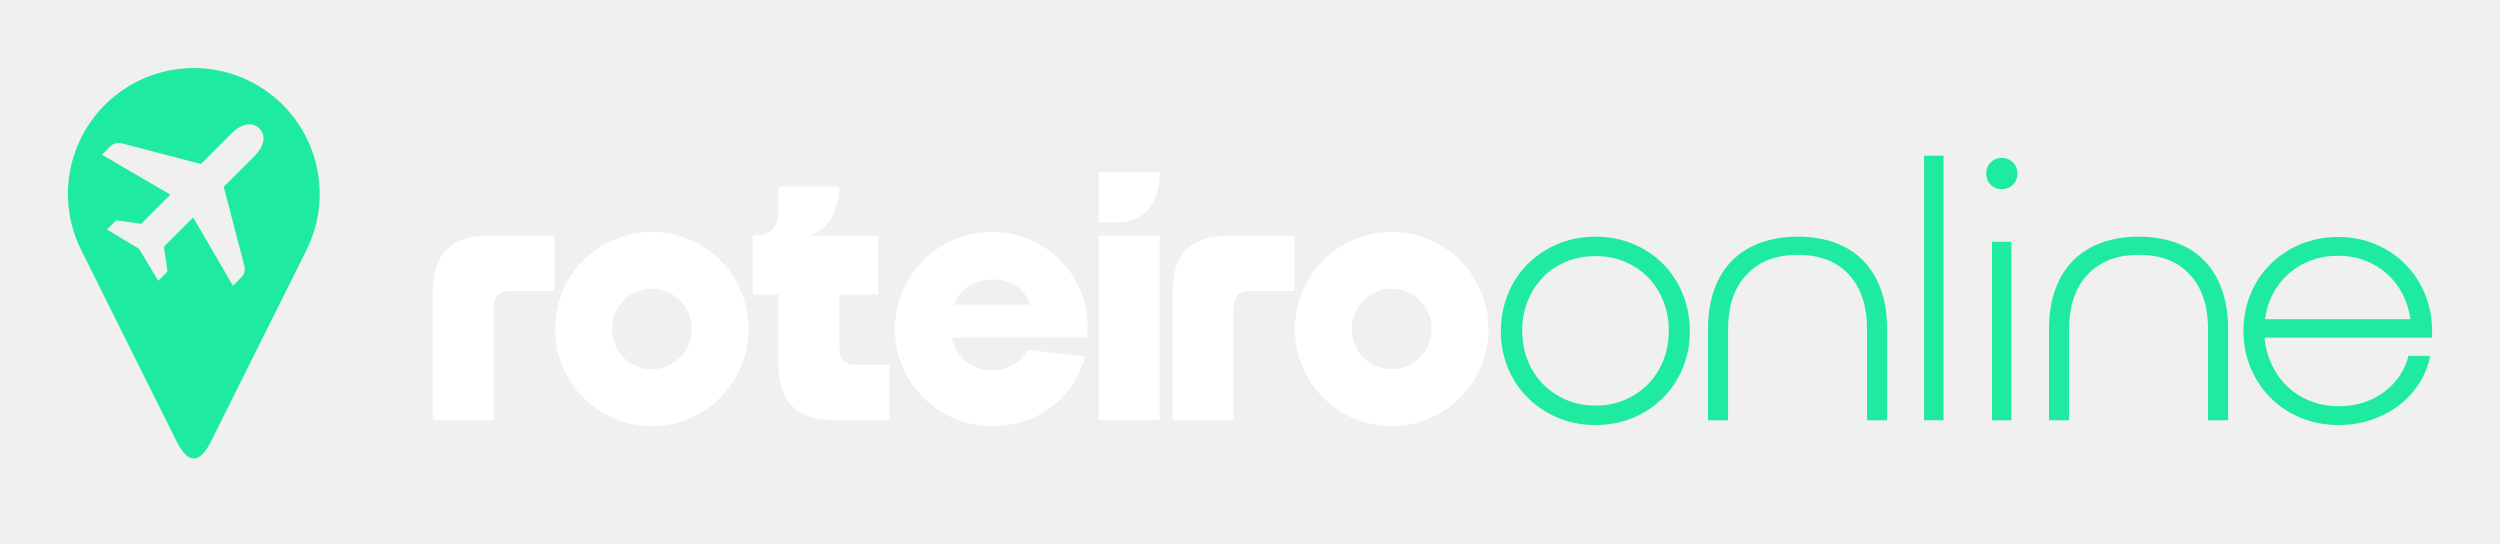
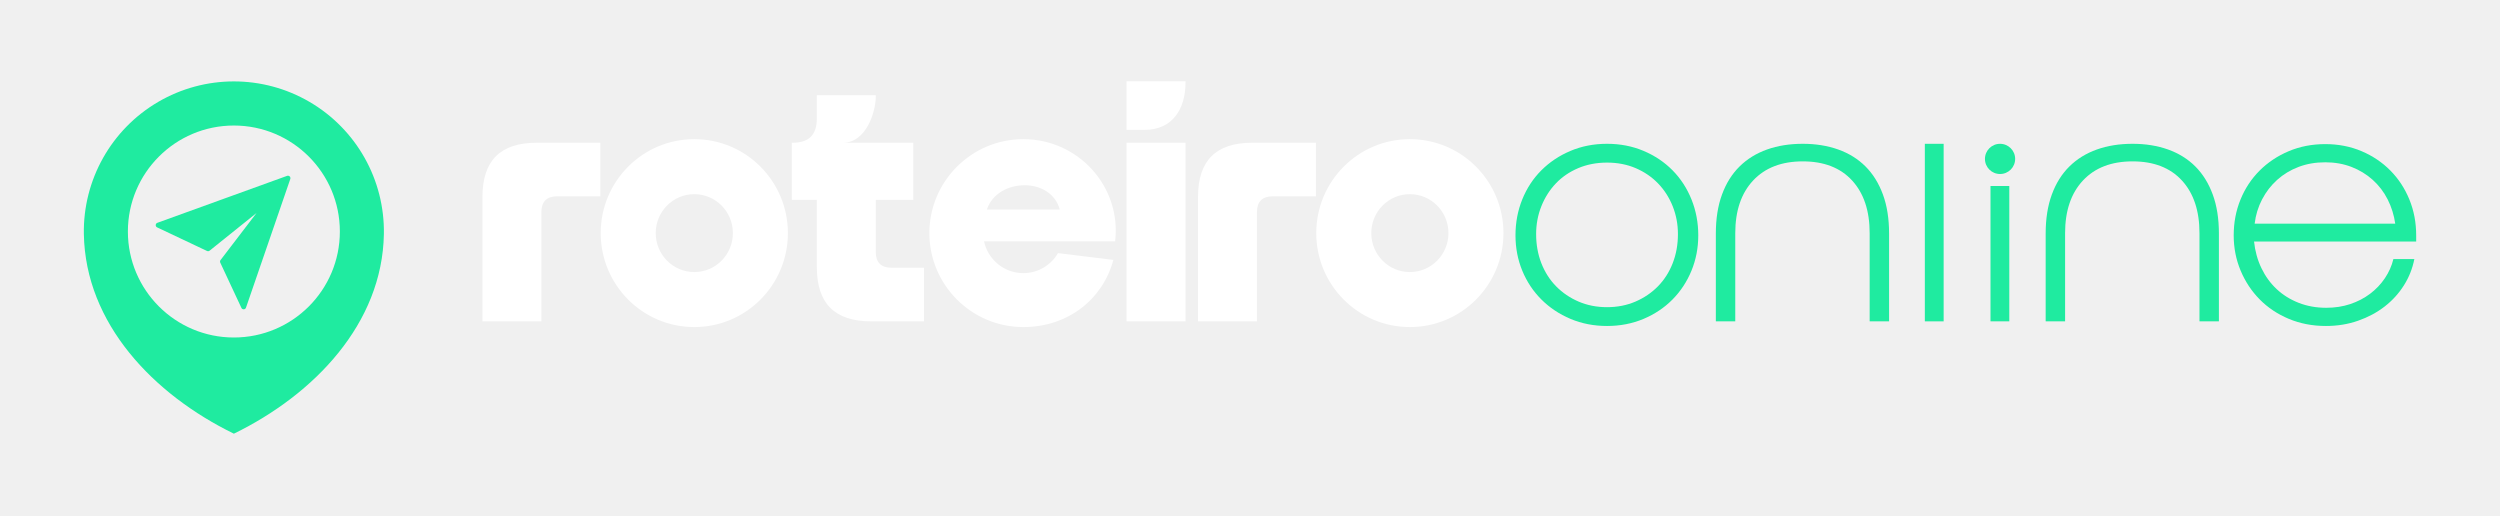
- <svg xmlns="http://www.w3.org/2000/svg" viewBox="0 0 1048.4 228.0" width="1048" height="228">
-   <g transform="translate(81.28 81.28) scale(1.0556)">
-     <defs>
-       <mask id="mfundo-escuroh" maskUnits="userSpaceOnUse" x="-60" y="-60" width="120" height="200">
-         <rect x="-60" y="-60" width="120" height="200" fill="#fff" />
-         <g fill="#000">
-           <g transform="translate(0 0) rotate(45) translate(-40.00 -40.00) scale(0.8)">
-             <path d="M50 4 C55.5 4 58 9.5 58 15 L58 37 L93 57.5 C95 58.7 96 60.6 96 62.8 L96 68.5 L58 58.5 L58 79 L68 86.5 L68 93 L50 88.5 L32 93 L32 86.5 L42 79 L42 58.5 L4 68.5 L4 62.8 C4 60.6 5 58.7 7 57.5 L42 37 L42 15 C42 9.5 44.5 4 50 4 Z" />
-           </g>
-         </g>
-       </mask>
-     </defs>
-     <path d="M-44.74 22.32 A50.0 50.0 0 1 1 44.74 22.32 L6.88 98.22 Q0 112.00 -6.88 98.22 Z" fill="#1FEBA0" mask="url(#mfundo-escuroh)" />
+ <svg xmlns="http://www.w3.org/2000/svg" viewBox="0 0 1081.9 223.4" width="1082" height="223">
+   <g transform="translate(100.38 31.15) scale(0.1492)">
+     <g transform="translate(-540.5)">
+       <path fill-rule="evenodd" fill="#1FEBA0" d="M976.43 471.61 C971.89 731.57 774.18 937.53 540.50 1051.50 C306.82 937.53 109.11 731.57 104.57 471.61 A436.0 436.0 0 1 1 976.43 471.61Z M232.5 464.0 a308.0 308.0 0 1 0 616.0 0 a308.0 308.0 0 1 0 -616.0 0Z" />
+       <polygon points="697.64,309.03 320.58,445.49 465.53,514.01 648.25,367.28 507.49,551.36 568.93,682.86" fill="#1FEBA0" stroke="#1FEBA0" stroke-width="14.44" stroke-linejoin="round" />
+     </g>
  </g>
-   <g transform="translate(-51.06 -247.02)">
+   <g transform="translate(-24.40 -283.88)">
    <g fill="#FFFFFF">
      <path d="M 258.117 423.211 L 232.559 423.211 L 232.559 369.309 C 232.559 353.508 240.305 345.766 256.105 345.766 L 283.676 345.766 L 283.676 368.996 L 264.934 368.996 C 260.441 368.996 258.117 371.32 258.117 375.812 Z M 258.117 423.211 " />
      <path d="M 324.41 401.836 C 333.707 401.836 341.141 394.246 341.141 384.949 C 341.141 375.656 333.707 368.066 324.41 368.066 C 315.117 368.066 307.684 375.656 307.684 384.949 C 307.684 394.246 315.117 401.836 324.41 401.836 M 324.41 344.215 C 346.871 344.215 364.992 362.492 364.992 384.949 C 364.992 407.41 346.871 425.688 324.41 425.688 C 301.953 425.688 283.832 407.41 283.832 384.949 C 283.832 362.492 301.953 344.215 324.41 344.215 " />
      <path d="M 377.539 325.164 L 403.098 325.164 L 403.098 325.781 C 403.098 332.133 399.07 345.766 388.848 345.766 L 419.359 345.766 L 419.359 370.547 L 403.098 370.547 L 403.098 393.16 C 403.098 397.652 405.422 399.977 409.91 399.977 L 424.008 399.977 L 424.008 423.211 L 401.082 423.211 C 385.285 423.211 377.539 415.465 377.539 399.668 L 377.539 370.547 L 366.695 370.547 L 366.695 345.766 L 367.008 345.766 C 374.133 345.766 377.539 342.355 377.539 335.23 Z M 377.539 325.164 " />
      <path d="M 482.867 374.727 C 481.008 367.758 474.504 364.195 467.688 364.195 C 460.562 364.195 453.594 367.758 451.27 374.727 Z M 467.066 402.301 C 473.574 402.301 479.148 398.738 482.094 393.625 L 506.102 396.57 C 501.609 413.453 486.582 425.688 467.066 425.688 C 444.609 425.688 426.332 407.41 426.332 384.953 C 426.332 362.492 444.609 344.215 467.066 344.215 C 491.074 344.215 509.664 364.969 506.875 388.516 L 450.031 388.516 C 451.734 396.414 458.703 402.301 467.066 402.301 " />
      <path d="M 511.828 345.766 L 537.387 345.766 L 537.387 423.211 L 511.828 423.211 Z M 519.73 340.188 L 511.828 340.188 L 511.828 319.121 L 537.387 319.121 L 537.387 319.742 C 537.387 331.359 531.5 340.188 519.73 340.188 " />
      <path d="M 568.367 423.211 L 542.809 423.211 L 542.809 369.309 C 542.809 353.508 550.555 345.766 566.352 345.766 L 593.926 345.766 L 593.926 368.996 L 575.18 368.996 C 570.691 368.996 568.367 371.32 568.367 375.812 Z M 568.367 423.211 " />
      <path d="M 634.66 401.836 C 643.953 401.836 651.391 394.246 651.391 384.949 C 651.391 375.656 643.953 368.066 634.66 368.066 C 625.367 368.066 617.934 375.656 617.934 384.949 C 617.934 394.246 625.367 401.836 634.66 401.836 M 634.66 344.215 C 657.121 344.215 675.242 362.492 675.242 384.949 C 675.242 407.41 657.121 425.688 634.66 425.688 C 612.203 425.688 594.078 407.41 594.078 384.949 C 594.078 362.492 612.203 344.215 634.66 344.215 " />
    </g>
    <g fill="#1FEBA0">
      <path d="M 720.148 354.379 C 715.605 354.379 711.438 355.184 707.652 356.785 C 703.867 358.391 700.637 360.594 697.965 363.402 C 695.289 366.207 693.195 369.508 691.68 373.293 C 690.168 377.082 689.41 381.109 689.41 385.387 C 689.41 389.93 690.168 394.141 691.68 398.016 C 693.195 401.891 695.336 405.234 698.098 408.043 C 700.855 410.848 704.113 413.051 707.852 414.656 C 711.594 416.258 715.695 417.062 720.148 417.062 C 724.602 417.062 728.703 416.258 732.445 414.656 C 736.188 413.051 739.438 410.848 742.203 408.043 C 744.961 405.234 747.102 401.891 748.617 398.016 C 750.129 394.141 750.891 389.93 750.891 385.387 C 750.891 381.109 750.129 377.082 748.617 373.293 C 747.102 369.508 744.984 366.207 742.27 363.402 C 739.551 360.594 736.32 358.391 732.578 356.785 C 728.836 355.184 724.695 354.379 720.148 354.379 M 720.148 425.215 C 714.445 425.215 709.168 424.188 704.312 422.141 C 699.453 420.09 695.246 417.285 691.68 413.719 C 688.117 410.16 685.355 405.992 683.395 401.223 C 681.434 396.461 680.457 391.355 680.457 385.922 C 680.457 380.398 681.434 375.211 683.395 370.352 C 685.355 365.496 688.117 361.285 691.68 357.723 C 695.246 354.16 699.453 351.352 704.312 349.301 C 709.168 347.254 714.445 346.227 720.148 346.227 C 725.852 346.227 731.129 347.254 735.988 349.301 C 740.844 351.352 745.031 354.16 748.551 357.723 C 752.07 361.285 754.809 365.496 756.77 370.352 C 758.727 375.211 759.711 380.398 759.711 385.922 C 759.711 391.355 758.727 396.461 756.77 401.223 C 754.809 405.992 752.07 410.16 748.551 413.719 C 745.031 417.285 740.844 420.09 735.988 422.141 C 731.129 424.188 725.852 425.215 720.148 425.215 " />
      <path d="M 775.75 423.211 L 767.328 423.211 L 767.328 385.117 C 767.328 378.703 768.219 373.07 770.004 368.215 C 771.781 363.359 774.324 359.305 777.621 356.051 C 780.914 352.801 784.883 350.352 789.516 348.699 C 794.145 347.051 799.316 346.227 805.02 346.227 C 810.633 346.227 815.754 347.051 820.391 348.699 C 825.02 350.352 828.965 352.801 832.219 356.051 C 835.469 359.305 837.984 363.359 839.77 368.215 C 841.551 373.07 842.441 378.703 842.441 385.117 L 842.441 423.211 L 834.02 423.211 L 834.02 384.988 C 834.02 375.277 831.48 367.656 826.402 362.133 C 821.324 356.609 814.195 353.848 805.02 353.848 C 795.84 353.848 788.668 356.609 783.5 362.133 C 778.332 367.656 775.75 375.277 775.75 384.988 Z M 775.75 423.211 " />
-       <path d="M 866.098 423.211 L 857.945 423.211 L 857.945 312.281 L 866.098 312.281 Z M 866.098 423.211 " />
-       <path d="M 886.41 348.367 L 894.562 348.367 L 894.562 423.211 L 886.41 423.211 Z M 884.004 319.766 C 884.004 317.895 884.629 316.336 885.875 315.086 C 887.121 313.84 888.684 313.215 890.555 313.215 C 892.426 313.215 893.98 313.84 895.23 315.086 C 896.48 316.336 897.102 317.895 897.102 319.766 C 897.102 321.637 896.48 323.195 895.23 324.441 C 893.98 325.691 892.426 326.312 890.555 326.312 C 888.684 326.312 887.121 325.691 885.875 324.441 C 884.629 323.195 884.004 321.637 884.004 319.766 " />
+       <path d="M866.098 423.211 L857.945 423.211 L857.945 346.23 L866.098 346.23 Z" />
+       <path d="M886.41 364.528 L894.562 364.528 L894.562 423.211 L886.41 423.211 Z M884.006 352.779 a6.549 6.549 0 1 0 13.098 0 a6.549 6.549 0 1 0 -13.098 0Z" />
      <path d="M 918.754 423.211 L 910.332 423.211 L 910.332 385.117 C 910.332 378.703 911.223 373.07 913.008 368.215 C 914.789 363.359 917.328 359.305 920.625 356.051 C 923.918 352.801 927.887 350.352 932.52 348.699 C 937.152 347.051 942.32 346.227 948.023 346.227 C 953.637 346.227 958.758 347.051 963.395 348.699 C 968.023 350.352 971.969 352.801 975.223 356.051 C 978.473 359.305 980.988 363.359 982.773 368.215 C 984.555 373.07 985.445 378.703 985.445 385.117 L 985.445 423.211 L 977.023 423.211 L 977.023 384.988 C 977.023 375.277 974.484 367.656 969.406 362.133 C 964.328 356.609 957.199 353.848 948.023 353.848 C 938.844 353.848 931.672 356.609 926.508 362.133 C 921.336 367.656 918.754 375.277 918.754 384.988 Z M 918.754 423.211 " />
      <path d="M 1061.895 380.844 C 1061.359 377.102 1060.266 373.605 1058.617 370.352 C 1056.969 367.102 1054.809 364.27 1052.137 361.863 C 1049.461 359.461 1046.391 357.59 1042.914 356.25 C 1039.441 354.914 1035.652 354.246 1031.555 354.246 C 1027.367 354.246 1023.512 354.914 1019.992 356.25 C 1016.473 357.59 1013.379 359.461 1010.703 361.863 C 1008.031 364.27 1005.848 367.102 1004.156 370.352 C 1002.461 373.605 1001.395 377.102 1000.949 380.844 Z M 1000.68 388.594 C 1001.125 392.785 1002.195 396.637 1003.887 400.156 C 1005.578 403.676 1007.785 406.703 1010.504 409.242 C 1013.219 411.785 1016.406 413.766 1020.062 415.191 C 1023.711 416.617 1027.676 417.328 1031.957 417.328 C 1035.699 417.328 1039.172 416.797 1042.379 415.727 C 1045.586 414.656 1048.461 413.164 1051 411.25 C 1053.539 409.332 1055.676 407.086 1057.414 404.5 C 1059.152 401.918 1060.375 399.152 1061.09 396.215 L 1070.18 396.215 C 1069.375 400.312 1067.863 404.121 1065.633 407.641 C 1063.406 411.16 1060.621 414.211 1057.281 416.797 C 1053.941 419.379 1050.109 421.43 1045.789 422.941 C 1041.465 424.457 1036.812 425.215 1031.82 425.215 C 1026.027 425.215 1020.684 424.188 1015.785 422.141 C 1010.883 420.094 1006.672 417.285 1003.152 413.719 C 999.633 410.16 996.871 405.992 994.867 401.223 C 992.863 396.461 991.859 391.355 991.859 385.922 C 991.859 380.398 992.84 375.23 994.801 370.418 C 996.758 365.605 999.523 361.422 1003.086 357.855 C 1006.648 354.293 1010.859 351.484 1015.715 349.434 C 1020.57 347.387 1025.852 346.363 1031.555 346.363 C 1037.254 346.363 1042.512 347.387 1047.324 349.434 C 1052.137 351.484 1056.301 354.293 1059.82 357.855 C 1063.34 361.422 1066.078 365.605 1068.039 370.418 C 1070 375.23 1070.98 380.398 1070.98 385.922 L 1070.98 388.594 Z M 1000.68 388.594 " />
    </g>
  </g>
</svg>
